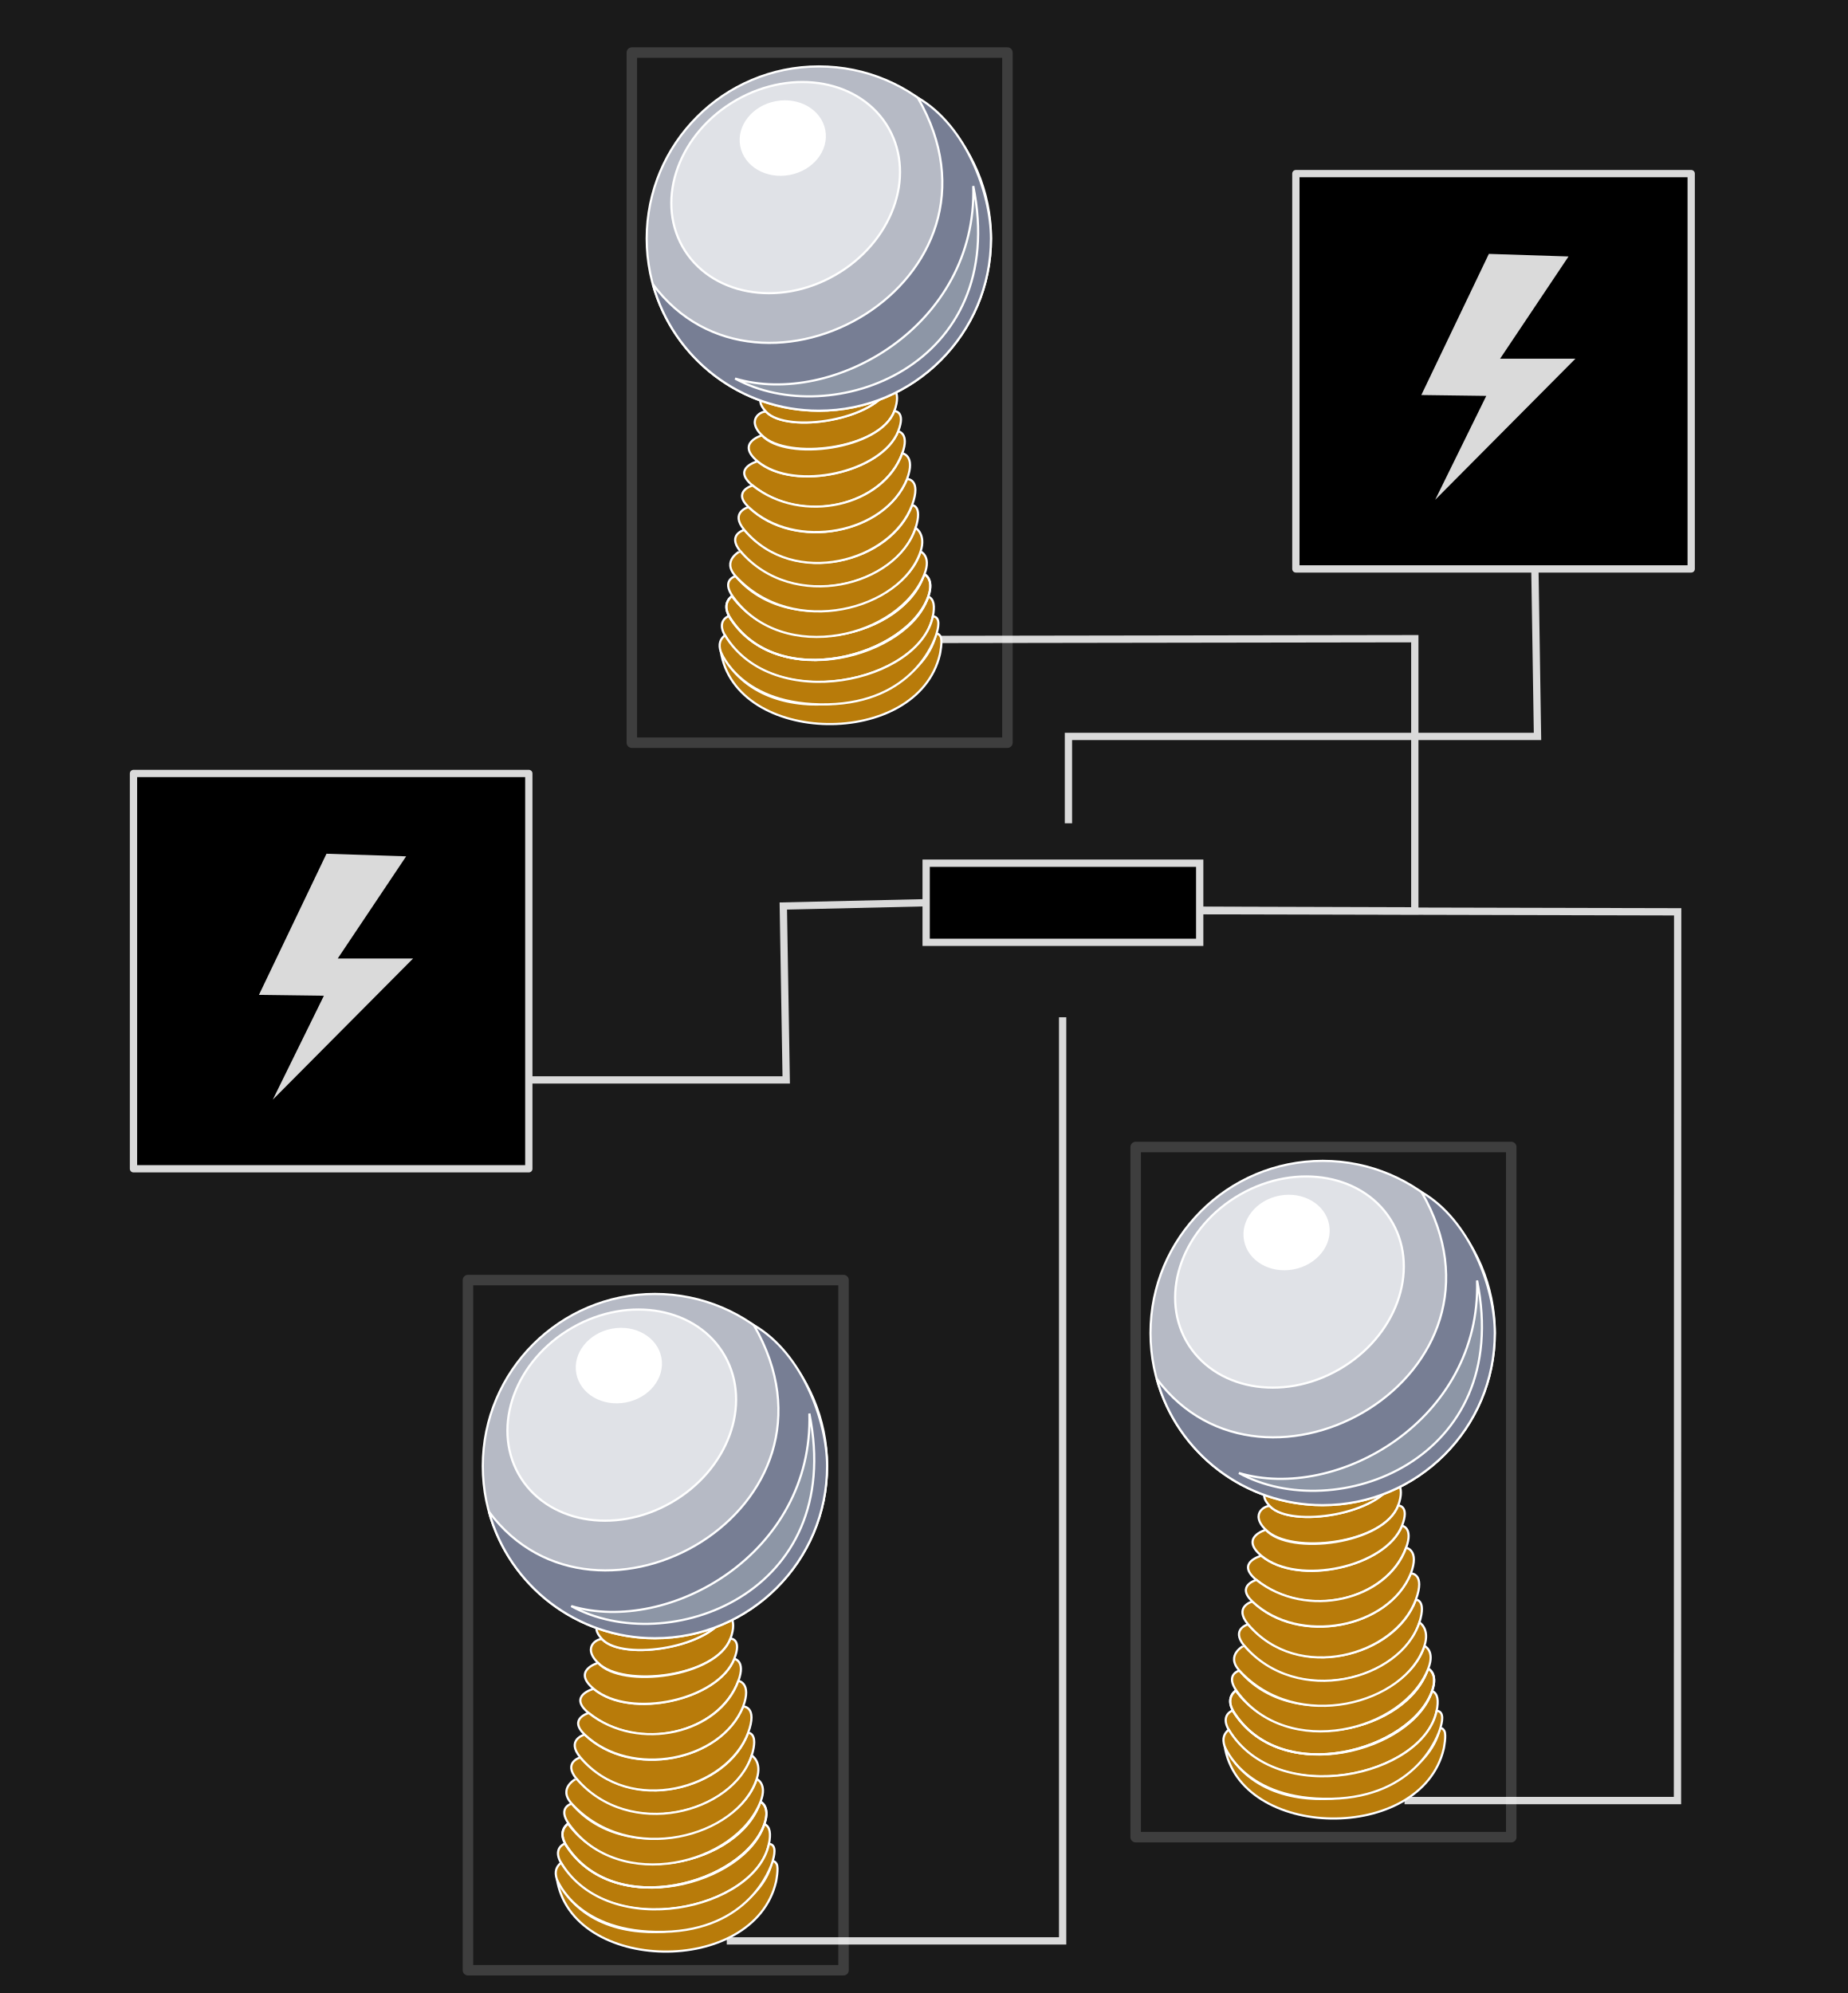
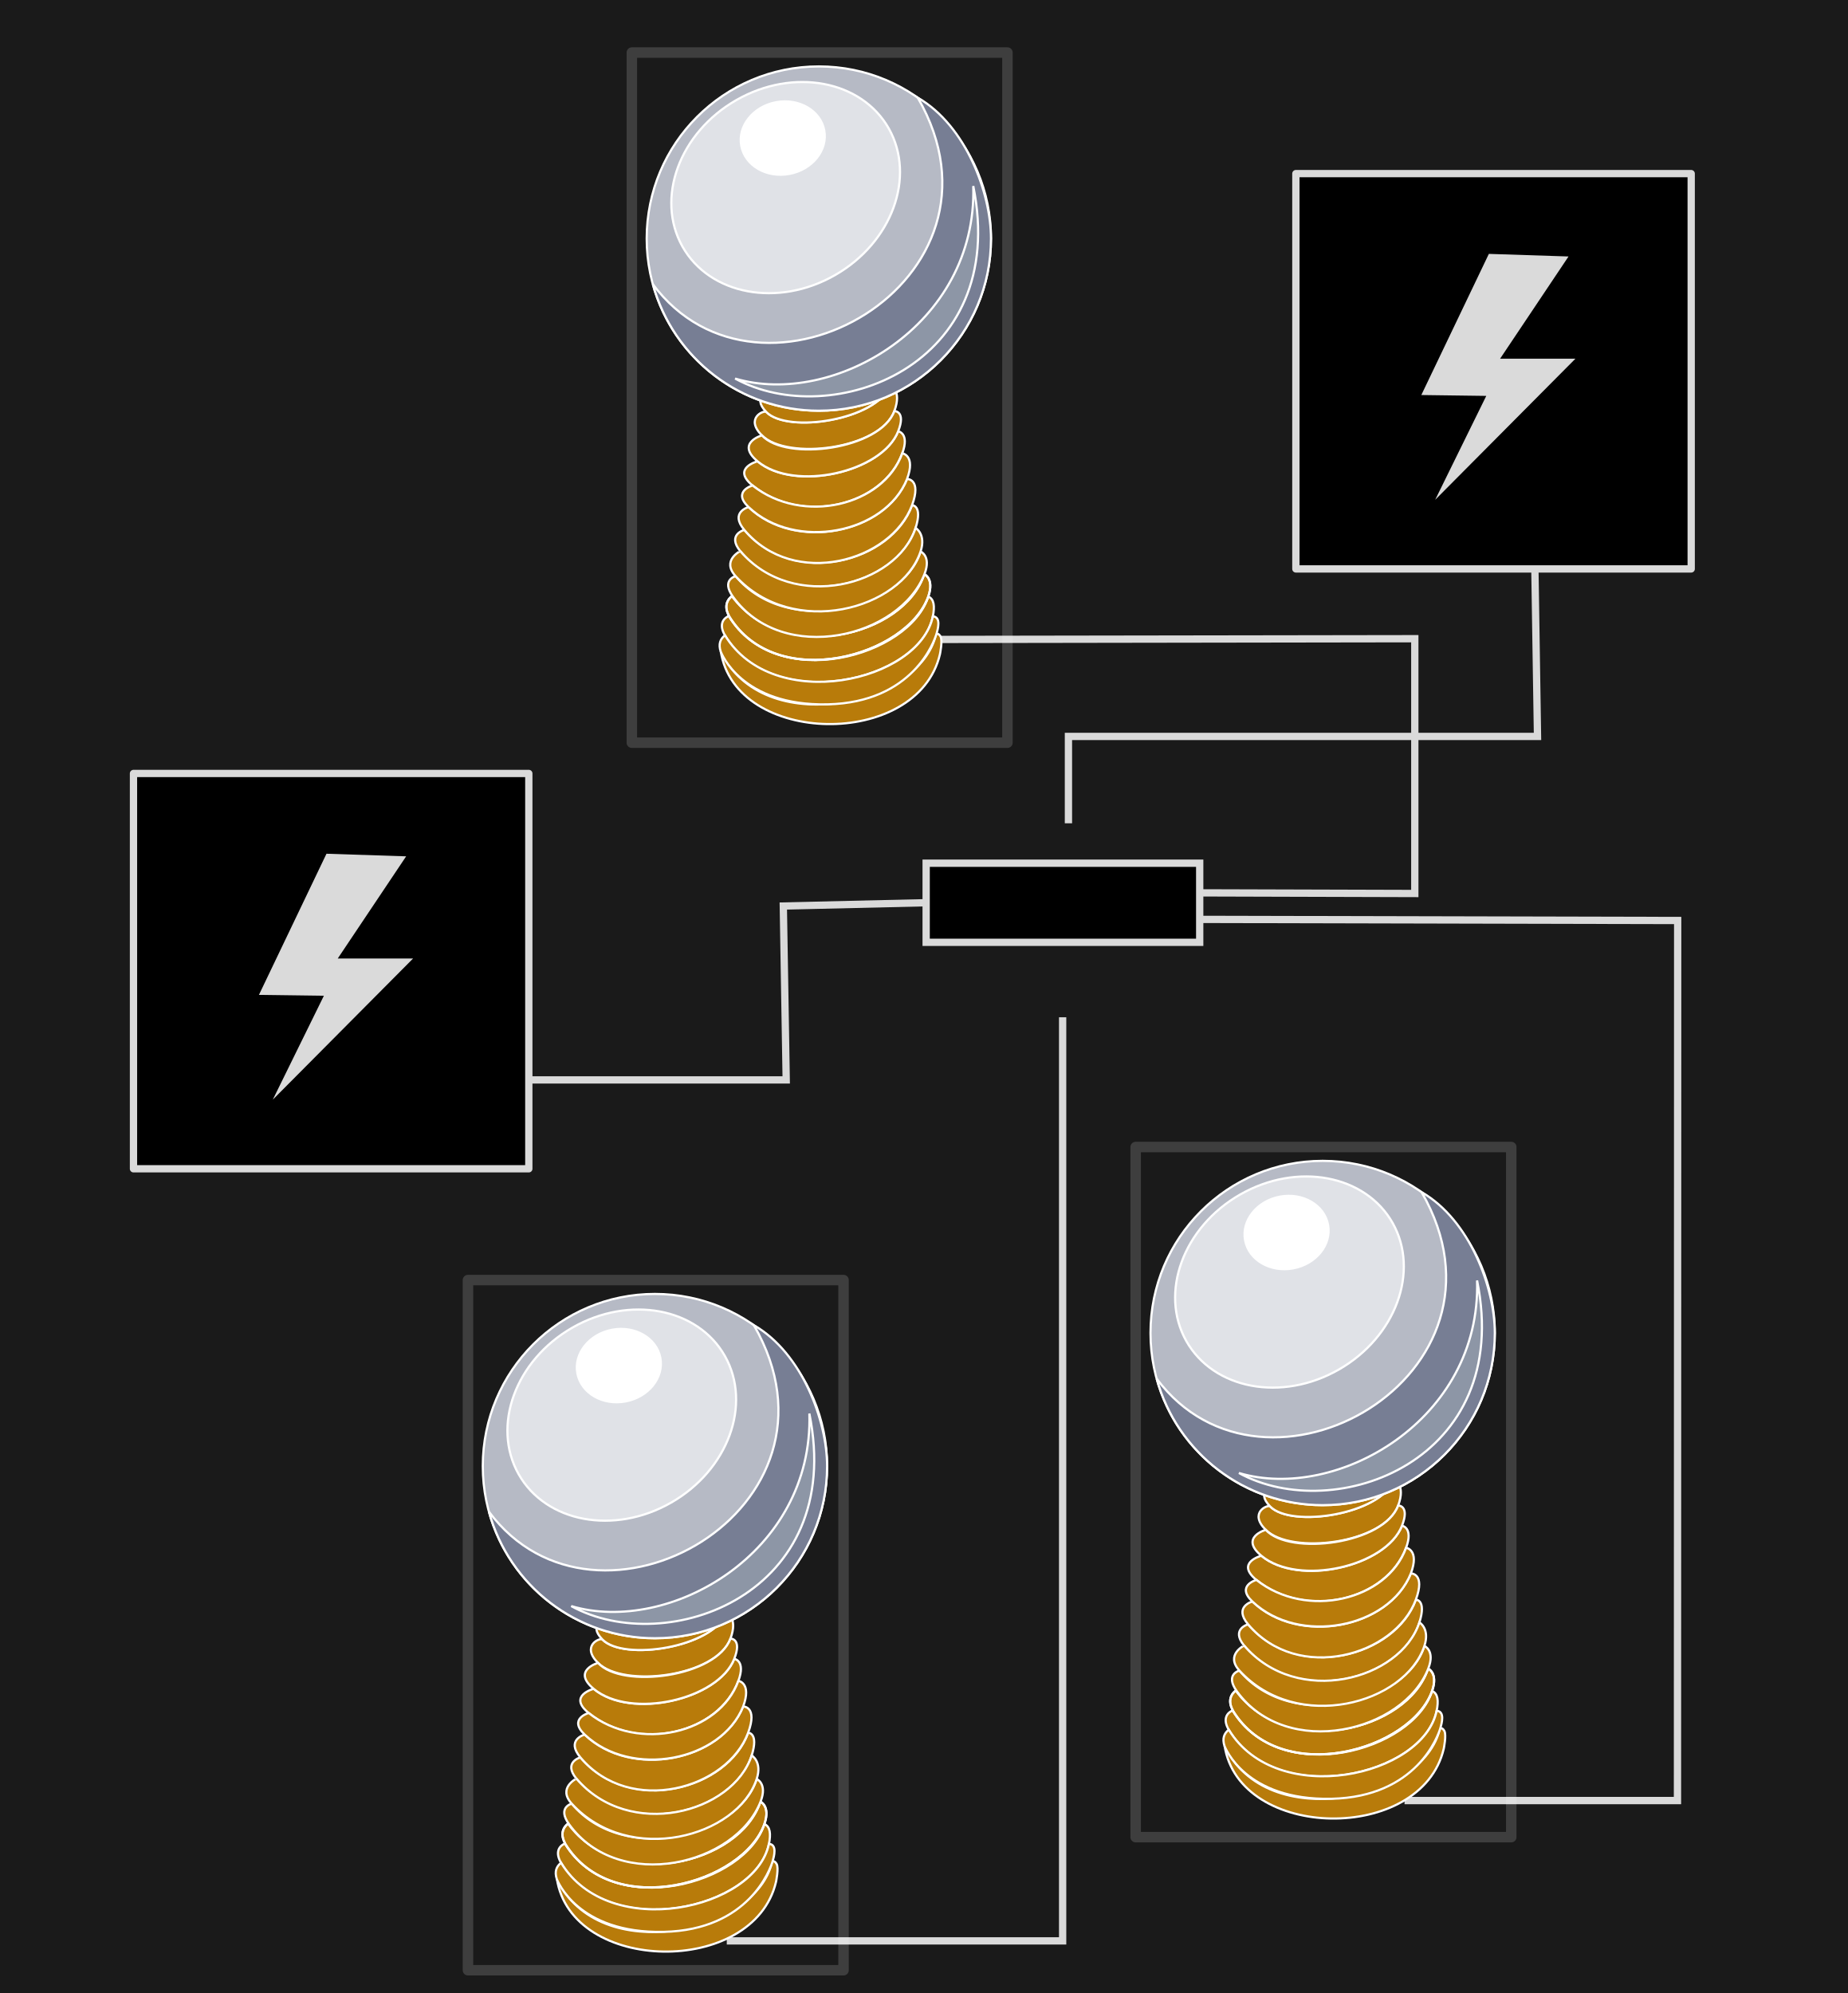
<svg xmlns="http://www.w3.org/2000/svg" width="253.385" height="273.296" viewBox="0 0 253.385 273.296" id="svg2" version="1.1">
  <defs id="defs4">
    <pattern y="0" x="0" height="6" width="6" patternUnits="userSpaceOnUse" id="EMFhbasepattern" />
  </defs>
  <g id="background">
    <rect style="color:#000000;clip-rule:nonzero;display:inline;overflow:visible;visibility:visible;opacity:1;isolation:auto;mix-blend-mode:normal;color-interpolation:sRGB;color-interpolation-filters:linearRGB;solid-color:#000000;solid-opacity:1;fill:#1a1a1a;fill-opacity:1;fill-rule:nonzero;stroke:none;stroke-width:1.459px;stroke-linecap:butt;stroke-linejoin:miter;stroke-miterlimit:4;stroke-dasharray:none;stroke-dashoffset:0;stroke-opacity:1;color-rendering:auto;image-rendering:auto;shape-rendering:auto;text-rendering:auto;enable-background:accumulate" id="rect4145" width="253.764" height="273.719" x="-0.009" y="-0.078" />
  </g>
  <g id="powerlines" powerlines="" transform="translate(0,2)">
    <path transform="translate(-85.73159,22.27616)" style="fill:none;fill-rule:evenodd;stroke:#dadada;stroke-width:1px;stroke-linecap:butt;stroke-linejoin:miter;stroke-opacity:1" d="M 148.057,123.808 L 193.537,123.808 L 193.14,99.965 L 217.369,99.403" id="path4288" />
-     <path transform="translate(-85.73159,22.27616)" style="fill:none;fill-rule:evenodd;stroke:#dadada;stroke-width:1px;stroke-linecap:butt;stroke-linejoin:miter;stroke-opacity:1" d="M 245.483,100.595 L 315.777,100.759 L 315.749,222.63 L 278.322,222.63" id="path4292" />
+     <path transform="translate(-85.73159,22.27616)" style="fill:none;fill-rule:evenodd;stroke:#dadada;stroke-width:1px;stroke-linecap:butt;stroke-linejoin:miter;stroke-opacity:1" d="M 245.483,101.786 L 315.777,101.95 L 315.749,222.63 L 278.322,222.63" id="path4292" />
    <path transform="translate(-85.73159,22.27616)" style="fill:none;fill-rule:evenodd;stroke:#dadada;stroke-width:1px;stroke-linecap:butt;stroke-linejoin:miter;stroke-opacity:1" d="M 296.159,51.298 L 296.556,76.708 L 232.237,76.708 L 232.237,88.619" id="path4298" />
    <path transform="translate(-85.73159,22.27616)" style="fill:none;fill-rule:evenodd;stroke:#dadada;stroke-width:1px;stroke-linecap:butt;stroke-linejoin:miter;stroke-opacity:1" d="M 231.442,115.22 L 231.442,241.874 L 185.387,241.874" id="path4300" />
-     <path style="fill:none;fill-rule:evenodd;stroke:#dadada;stroke-width:1px;stroke-linecap:butt;stroke-linejoin:miter;stroke-opacity:1" d="M 128.638,85.684 L 194,85.584 L 194,122.905 L 160.401,122.806" id="path4307" />
+     <path style="fill:none;fill-rule:evenodd;stroke:#dadada;stroke-width:1px;stroke-linecap:butt;stroke-linejoin:miter;stroke-opacity:1" d="M 128.638,85.684 L 194,85.584 L 194,120.523 L 160.401,120.424" id="path4307" />
  </g>
  <g transform="translate(114.5869,48.403)" id="generators">
    <rect style="opacity:1;fill:#000000;fill-opacity:1;stroke:#dadada;stroke-width:1;stroke-linejoin:round;stroke-miterlimit:4;stroke-dasharray:none;stroke-dashoffset:0;stroke-opacity:1" id="rect4188" width="54.208" height="54.208" x="-96.283" y="57.662" />
    <rect y="-24.595" x="63.104" height="54.208" width="54.208" id="rect4171" style="opacity:1;fill:#000000;fill-opacity:1;stroke:#dadada;stroke-width:1;stroke-linejoin:round;stroke-miterlimit:4;stroke-dasharray:none;stroke-dashoffset:0;stroke-opacity:1" />
  </g>
  <g transform="translate(-85.73159,24.27616)" id="switches">
    <path id="path4148-3" d="M 212.727,104.942 L 212.727,94.094 C 250.236,94.094 212.727,94.094 250.236,94.094 L 250.236,104.942 Z" style="fill:#000000;fill-opacity:1;fill-rule:evenodd;stroke:#dadada;stroke-width:1;stroke-linecap:butt;stroke-linejoin:miter;stroke-miterlimit:4;stroke-dasharray:none;stroke-opacity:1" />
  </g>
  <g id="decorations">
    <g id="g4222" transform="matrix(0.4539065,0,0,0.4539065,58.29735,96.66298)" style="stroke:#ffffff;stroke-width:0.661;stroke-miterlimit:4;stroke-dasharray:none;stroke-opacity:1">
      <path style="fill:#b87b0a;fill-opacity:1;fill-rule:evenodd;stroke:#ffffff;stroke-width:0.661;stroke-linecap:butt;stroke-linejoin:miter;stroke-miterlimit:4;stroke-dasharray:none;stroke-opacity:1" d="M 241.495,314.36 C 254.132,341.538 302.032,330.68 306.498,309.238 C 306.498,309.238 307.175,308.73 307.874,309.936 C 308.593,311.164 307.704,315.355 307.704,315.355 C 300.931,344.078 245.813,343.147 241.495,314.36 Z" id="path4160" />
      <path style="fill:#b87b0a;fill-opacity:1;fill-rule:evenodd;stroke:#ffffff;stroke-width:0.661;stroke-linecap:butt;stroke-linejoin:miter;stroke-miterlimit:4;stroke-dasharray:none;stroke-opacity:1" d="M 305.566,303.904 C 306.18,300.877 305.969,298.634 304.169,297.893 C 298.56,315.948 258.407,327.356 243.929,303.777 C 241.771,304.73 241.114,306.825 242.765,309.619 C 257.116,333.791 301.566,323.546 305.566,303.904 Z" id="path4162" />
      <path style="fill:#b87b0a;fill-opacity:1;fill-rule:evenodd;stroke:#ffffff;stroke-width:0.661;stroke-miterlimit:4;stroke-dasharray:none;stroke-opacity:1" d="M 243.993,303.819 C 258.407,327.356 297.989,315.757 304.212,297.829 C 306.074,292.432 302.963,291.119 302.963,291.119 C 296.846,310 260.355,318.742 244.903,297.766 C 244.903,297.766 241.771,299.734 243.972,303.714 Z" id="path4164" />
      <path style="fill:none;stroke:#ffffff;stroke-width:0.661;stroke-linecap:butt;stroke-linejoin:miter;stroke-miterlimit:4;stroke-dasharray:none;stroke-opacity:1" d="M 243.993,303.819 C 258.407,327.356 297.989,315.757 304.212,297.829 C 306.074,292.432 302.963,291.119 302.963,291.119 C 296.846,310 260.355,318.742 244.903,297.766 C 244.903,297.766 241.771,299.734 243.972,303.714" id="path4166-9" />
      <path style="fill:#b87b0a;fill-opacity:1;fill-rule:evenodd;stroke:#ffffff;stroke-width:0.661;stroke-linecap:butt;stroke-linejoin:miter;stroke-miterlimit:4;stroke-dasharray:none;stroke-opacity:1" d="M 253.92,249.21 C 261.604,256.872 289.691,253.422 293.946,241.865 C 296.338,235.346 292.655,234.16 292.655,234.16 C 288.612,244.532 261.752,248.765 255.254,242.14 C 254.534,241.505 248.713,244.003 253.92,249.21 Z" id="path4168" />
      <path style="fill:#b87b0a;fill-opacity:1;fill-rule:evenodd;stroke:#ffffff;stroke-width:0.661;stroke-linecap:butt;stroke-linejoin:miter;stroke-miterlimit:4;stroke-dasharray:none;stroke-opacity:1" d="M 245.983,291.733 C 261.709,310.529 296.401,301.745 301.862,284.283 C 301.862,284.283 305.143,285.658 303.069,291.035 C 295.66,310.211 260.376,318.911 245.199,297.977 C 241.495,292.855 245.983,291.733 245.983,291.733 Z" id="path4170" />
      <path style="fill:#b87b0a;fill-opacity:1;fill-rule:evenodd;stroke:#ffffff;stroke-width:0.661;stroke-linecap:butt;stroke-linejoin:miter;stroke-miterlimit:4;stroke-dasharray:none;stroke-opacity:1" d="M 247.358,284.134 C 262.831,303.1 294.877,294.697 300.359,277.171 C 302.54,270.249 299.28,270.313 299.28,270.313 C 293.142,287.331 263.911,295.48 248.607,277.763 C 248.607,277.763 243.337,279.181 247.358,284.134 Z" id="path4172" />
      <path style="fill:#b87b0a;fill-opacity:1;fill-rule:evenodd;stroke:#ffffff;stroke-width:0.661;stroke-linecap:butt;stroke-linejoin:miter;stroke-miterlimit:4;stroke-dasharray:none;stroke-opacity:1" d="M 251.105,264.344 C 266.091,276.514 290.475,270.482 296.338,254.628 C 298.603,248.469 295.089,247.982 295.089,247.982 C 290.242,260.301 263.784,266.461 252.608,257.041 C 252.608,257.041 244.67,259.116 251.105,264.344 Z" id="path4174" />
      <path style="fill:#b87b0a;fill-opacity:1;fill-rule:evenodd;stroke:#ffffff;stroke-width:0.661;stroke-linecap:butt;stroke-linejoin:miter;stroke-miterlimit:4;stroke-dasharray:none;stroke-opacity:1" d="M 292.655,234.16 C 288.612,244.532 261.731,248.786 255.254,242.14 C 250.597,237.378 256.418,235.832 256.418,235.832 C 263.149,245.146 287.321,240.849 292.655,234.16 Z" id="path4176" />
      <path style="fill:#b87b0a;fill-opacity:1;fill-rule:evenodd;stroke:#ffffff;stroke-width:0.661;stroke-linecap:butt;stroke-linejoin:miter;stroke-miterlimit:4;stroke-dasharray:none;stroke-opacity:1" d="M 242.765,309.598 C 257.413,333.622 301.524,323.631 305.566,303.883 C 308.149,304.052 307.069,307.756 306.709,309.048 C 306.032,311.418 299.555,329.896 273.774,330.468 C 247.676,331.039 241.644,314.847 241.495,314.572 C 240.712,312.243 241.368,310.698 242.765,309.598 Z" id="path4178" />
      <path style="fill:#b87b0a;fill-opacity:1;fill-rule:evenodd;stroke:#ffffff;stroke-width:0.661;stroke-linecap:butt;stroke-linejoin:miter;stroke-miterlimit:4;stroke-dasharray:none;stroke-opacity:1" d="M 301.862,284.283 C 303.598,279.054 300.359,277.171 300.359,277.171 C 294.623,294.612 263.445,302.909 247.38,284.156 C 247.401,284.198 241.644,286.992 245.983,291.733 C 263.403,310.804 296.084,301.766 301.862,284.283 Z" id="path4180" />
      <path style="fill:#b87b0a;fill-opacity:1;fill-rule:evenodd;stroke:#ffffff;stroke-width:0.661;stroke-linecap:butt;stroke-linejoin:miter;stroke-miterlimit:4;stroke-dasharray:none;stroke-opacity:1" d="M 248.607,277.763 C 263.699,295.67 292.972,287.267 299.28,270.313 C 302.243,262.312 297.777,262.375 297.777,262.375 C 291.088,278.927 263.911,284.346 249.898,270.863 C 249.898,270.863 244.099,272.429 248.607,277.763 Z" id="path4182" />
      <path style="fill:#b87b0a;fill-opacity:1;fill-rule:evenodd;stroke:#ffffff;stroke-width:0.661;stroke-linecap:butt;stroke-linejoin:miter;stroke-miterlimit:4;stroke-dasharray:none;stroke-opacity:1" d="M 251.105,264.344 C 266.218,276.345 290.58,270.525 296.338,254.628 C 296.338,254.628 300.444,255.221 297.777,262.375 C 291.088,278.927 264.017,284.24 249.898,270.863 C 244.861,266.101 251.105,264.344 251.105,264.344 Z" id="path4184" />
      <path style="fill:#b87b0a;fill-opacity:1;fill-rule:evenodd;stroke:#ffffff;stroke-width:0.661;stroke-linecap:butt;stroke-linejoin:miter;stroke-miterlimit:4;stroke-dasharray:none;stroke-opacity:1" d="M 252.608,257.041 C 263.868,266.376 290.221,260.301 295.089,247.982 C 297.523,241.823 293.946,241.865 293.946,241.865 C 289.713,253.422 261.265,257.211 253.92,249.21 C 253.92,249.21 245.94,251.496 252.608,257.041 Z" id="path4186" />
      <path style="fill:#b6bac5;fill-opacity:1;fill-rule:nonzero;stroke:#ffffff;stroke-width:0.661;stroke-linecap:butt;stroke-linejoin:miter;stroke-miterlimit:4;stroke-dasharray:none;stroke-opacity:1" d="M 323.134,189.753 C 323.134,218.476 299.851,241.759 271.129,241.759 C 242.406,241.759 219.122,218.476 219.122,189.753 C 219.122,161.03 242.406,137.747 271.129,137.747 C 299.851,137.747 323.134,161.03 323.134,189.753 Z" id="path4188" />
      <path style="fill:#e0e2e7;fill-opacity:1;fill-rule:nonzero;stroke:#ffffff;stroke-width:0.661;stroke-linecap:butt;stroke-linejoin:miter;stroke-miterlimit:4;stroke-dasharray:none;stroke-opacity:1" d="M 275.997,200.802 C 258.788,210.644 238.172,206.792 229.938,192.187 C 221.726,177.582 229.007,157.749 246.215,147.907 C 263.424,138.064 284.04,141.917 292.274,156.522 C 300.486,171.126 293.205,190.96 275.997,200.802 Z" id="path4190" />
      <path style="fill:#ffffff;fill-opacity:1;fill-rule:nonzero;stroke:#ffffff;stroke-width:0.661;stroke-linecap:butt;stroke-linejoin:miter;stroke-miterlimit:4;stroke-dasharray:none;stroke-opacity:1" d="M 262.239,170.216 C 255.338,171.507 248.819,167.719 247.697,161.729 C 246.575,155.76 251.295,149.854 258.217,148.563 C 265.117,147.272 271.637,151.082 272.758,157.051 C 273.88,163.041 269.16,168.925 262.239,170.216 Z" id="path4192" />
      <path style="fill:#777e94;fill-opacity:1;fill-rule:evenodd;stroke:#ffffff;stroke-width:0.661;stroke-linecap:butt;stroke-linejoin:miter;stroke-miterlimit:4;stroke-dasharray:none;stroke-opacity:1" d="M 301.037,147.208 C 332.871,202.58 253.603,247.453 220.985,203.553 C 227.187,226.117 247.718,241.759 271.129,241.759 C 299.851,241.759 323.134,218.476 323.134,189.753 C 323.134,176.249 315.663,155.654 301.037,147.208 Z" id="path4194" />
      <path style="fill:#8d96a6;fill-opacity:1;fill-rule:evenodd;stroke:#ffffff;stroke-width:0.661;stroke-linecap:butt;stroke-linejoin:miter;stroke-miterlimit:4;stroke-dasharray:none;stroke-opacity:1" d="M 317.779,173.878 C 319.049,216.084 275.341,240.849 245.834,232.044 C 274.769,247.982 328.849,228.488 317.779,173.878 Z" id="path4196" />
    </g>
    <path id="path4191" d="M 44.767,117.071 L 55.692,117.427 L 46.311,131.439 L 56.642,131.439 L 37.405,150.795 L 44.411,136.546 L 35.505,136.427 Z" style="fill:#dadada;fill-opacity:1;fill-rule:evenodd;stroke:none;stroke-width:1;stroke-linecap:butt;stroke-linejoin:miter;stroke-miterlimit:4;stroke-dasharray:none;stroke-opacity:1" />
    <path style="fill:#dadada;fill-opacity:1;fill-rule:evenodd;stroke:none;stroke-width:1;stroke-linecap:butt;stroke-linejoin:miter;stroke-miterlimit:4;stroke-dasharray:none;stroke-opacity:1" d="M 204.154,34.814 L 215.079,35.17 L 205.698,49.183 L 216.029,49.183 L 196.792,68.539 L 203.798,54.289 L 194.892,54.17 Z" id="path4173" />
    <g style="stroke:#ffffff;stroke-width:0.661;stroke-miterlimit:4;stroke-dasharray:none;stroke-opacity:1" transform="matrix(0.4539065,0,0,0.4539065,-33.26008,114.9113)" id="g4181">
      <path id="path4183" d="M 241.495,314.36 C 254.132,341.538 302.032,330.68 306.498,309.238 C 306.498,309.238 307.175,308.73 307.874,309.936 C 308.593,311.164 307.704,315.355 307.704,315.355 C 300.931,344.078 245.813,343.147 241.495,314.36 Z" style="fill:#b87b0a;fill-opacity:1;fill-rule:evenodd;stroke:#ffffff;stroke-width:0.661;stroke-linecap:butt;stroke-linejoin:miter;stroke-miterlimit:4;stroke-dasharray:none;stroke-opacity:1" />
      <path id="path4185" d="M 305.566,303.904 C 306.18,300.877 305.969,298.634 304.169,297.893 C 298.56,315.948 258.407,327.356 243.929,303.777 C 241.771,304.73 241.114,306.825 242.765,309.619 C 257.116,333.791 301.566,323.546 305.566,303.904 Z" style="fill:#b87b0a;fill-opacity:1;fill-rule:evenodd;stroke:#ffffff;stroke-width:0.661;stroke-linecap:butt;stroke-linejoin:miter;stroke-miterlimit:4;stroke-dasharray:none;stroke-opacity:1" />
      <path id="path4187" d="M 243.993,303.819 C 258.407,327.356 297.989,315.757 304.212,297.829 C 306.074,292.432 302.963,291.119 302.963,291.119 C 296.846,310 260.355,318.742 244.903,297.766 C 244.903,297.766 241.771,299.734 243.972,303.714 Z" style="fill:#b87b0a;fill-opacity:1;fill-rule:evenodd;stroke:#ffffff;stroke-width:0.661;stroke-miterlimit:4;stroke-dasharray:none;stroke-opacity:1" />
      <path id="path4189" d="M 243.993,303.819 C 258.407,327.356 297.989,315.757 304.212,297.829 C 306.074,292.432 302.963,291.119 302.963,291.119 C 296.846,310 260.355,318.742 244.903,297.766 C 244.903,297.766 241.771,299.734 243.972,303.714" style="fill:none;stroke:#ffffff;stroke-width:0.661;stroke-linecap:butt;stroke-linejoin:miter;stroke-miterlimit:4;stroke-dasharray:none;stroke-opacity:1" />
      <path id="path4195" d="M 253.92,249.21 C 261.604,256.872 289.691,253.422 293.946,241.865 C 296.338,235.346 292.655,234.16 292.655,234.16 C 288.612,244.532 261.752,248.765 255.254,242.14 C 254.534,241.505 248.713,244.003 253.92,249.21 Z" style="fill:#b87b0a;fill-opacity:1;fill-rule:evenodd;stroke:#ffffff;stroke-width:0.661;stroke-linecap:butt;stroke-linejoin:miter;stroke-miterlimit:4;stroke-dasharray:none;stroke-opacity:1" />
      <path id="path4197" d="M 245.983,291.733 C 261.709,310.529 296.401,301.745 301.862,284.283 C 301.862,284.283 305.143,285.658 303.069,291.035 C 295.66,310.211 260.376,318.911 245.199,297.977 C 241.495,292.855 245.983,291.733 245.983,291.733 Z" style="fill:#b87b0a;fill-opacity:1;fill-rule:evenodd;stroke:#ffffff;stroke-width:0.661;stroke-linecap:butt;stroke-linejoin:miter;stroke-miterlimit:4;stroke-dasharray:none;stroke-opacity:1" />
      <path id="path4199" d="M 247.358,284.134 C 262.831,303.1 294.877,294.697 300.359,277.171 C 302.54,270.249 299.28,270.313 299.28,270.313 C 293.142,287.331 263.911,295.48 248.607,277.763 C 248.607,277.763 243.337,279.181 247.358,284.134 Z" style="fill:#b87b0a;fill-opacity:1;fill-rule:evenodd;stroke:#ffffff;stroke-width:0.661;stroke-linecap:butt;stroke-linejoin:miter;stroke-miterlimit:4;stroke-dasharray:none;stroke-opacity:1" />
      <path id="path4201" d="M 251.105,264.344 C 266.091,276.514 290.475,270.482 296.338,254.628 C 298.603,248.469 295.089,247.982 295.089,247.982 C 290.242,260.301 263.784,266.461 252.608,257.041 C 252.608,257.041 244.67,259.116 251.105,264.344 Z" style="fill:#b87b0a;fill-opacity:1;fill-rule:evenodd;stroke:#ffffff;stroke-width:0.661;stroke-linecap:butt;stroke-linejoin:miter;stroke-miterlimit:4;stroke-dasharray:none;stroke-opacity:1" />
      <path id="path4203" d="M 292.655,234.16 C 288.612,244.532 261.731,248.786 255.254,242.14 C 250.597,237.378 256.418,235.832 256.418,235.832 C 263.149,245.146 287.321,240.849 292.655,234.16 Z" style="fill:#b87b0a;fill-opacity:1;fill-rule:evenodd;stroke:#ffffff;stroke-width:0.661;stroke-linecap:butt;stroke-linejoin:miter;stroke-miterlimit:4;stroke-dasharray:none;stroke-opacity:1" />
      <path id="path4205" d="M 242.765,309.598 C 257.413,333.622 301.524,323.631 305.566,303.883 C 308.149,304.052 307.069,307.756 306.709,309.048 C 306.032,311.418 299.555,329.896 273.774,330.468 C 247.676,331.039 241.644,314.847 241.495,314.572 C 240.712,312.243 241.368,310.698 242.765,309.598 Z" style="fill:#b87b0a;fill-opacity:1;fill-rule:evenodd;stroke:#ffffff;stroke-width:0.661;stroke-linecap:butt;stroke-linejoin:miter;stroke-miterlimit:4;stroke-dasharray:none;stroke-opacity:1" />
      <path id="path4207" d="M 301.862,284.283 C 303.598,279.054 300.359,277.171 300.359,277.171 C 294.623,294.612 263.445,302.909 247.38,284.156 C 247.401,284.198 241.644,286.992 245.983,291.733 C 263.403,310.804 296.084,301.766 301.862,284.283 Z" style="fill:#b87b0a;fill-opacity:1;fill-rule:evenodd;stroke:#ffffff;stroke-width:0.661;stroke-linecap:butt;stroke-linejoin:miter;stroke-miterlimit:4;stroke-dasharray:none;stroke-opacity:1" />
      <path id="path4209" d="M 248.607,277.763 C 263.699,295.67 292.972,287.267 299.28,270.313 C 302.243,262.312 297.777,262.375 297.777,262.375 C 291.088,278.927 263.911,284.346 249.898,270.863 C 249.898,270.863 244.099,272.429 248.607,277.763 Z" style="fill:#b87b0a;fill-opacity:1;fill-rule:evenodd;stroke:#ffffff;stroke-width:0.661;stroke-linecap:butt;stroke-linejoin:miter;stroke-miterlimit:4;stroke-dasharray:none;stroke-opacity:1" />
      <path id="path4211" d="M 251.105,264.344 C 266.218,276.345 290.58,270.525 296.338,254.628 C 296.338,254.628 300.444,255.221 297.777,262.375 C 291.088,278.927 264.017,284.24 249.898,270.863 C 244.861,266.101 251.105,264.344 251.105,264.344 Z" style="fill:#b87b0a;fill-opacity:1;fill-rule:evenodd;stroke:#ffffff;stroke-width:0.661;stroke-linecap:butt;stroke-linejoin:miter;stroke-miterlimit:4;stroke-dasharray:none;stroke-opacity:1" />
      <path id="path4213" d="M 252.608,257.041 C 263.868,266.376 290.221,260.301 295.089,247.982 C 297.523,241.823 293.946,241.865 293.946,241.865 C 289.713,253.422 261.265,257.211 253.92,249.21 C 253.92,249.21 245.94,251.496 252.608,257.041 Z" style="fill:#b87b0a;fill-opacity:1;fill-rule:evenodd;stroke:#ffffff;stroke-width:0.661;stroke-linecap:butt;stroke-linejoin:miter;stroke-miterlimit:4;stroke-dasharray:none;stroke-opacity:1" />
      <path id="path4215" d="M 323.134,189.753 C 323.134,218.476 299.851,241.759 271.129,241.759 C 242.406,241.759 219.122,218.476 219.122,189.753 C 219.122,161.03 242.406,137.747 271.129,137.747 C 299.851,137.747 323.134,161.03 323.134,189.753 Z" style="fill:#b6bac5;fill-opacity:1;fill-rule:nonzero;stroke:#ffffff;stroke-width:0.661;stroke-linecap:butt;stroke-linejoin:miter;stroke-miterlimit:4;stroke-dasharray:none;stroke-opacity:1" />
      <path id="path4217" d="M 275.997,200.802 C 258.788,210.644 238.172,206.792 229.938,192.187 C 221.726,177.582 229.007,157.749 246.215,147.907 C 263.424,138.064 284.04,141.917 292.274,156.522 C 300.486,171.126 293.205,190.96 275.997,200.802 Z" style="fill:#e0e2e7;fill-opacity:1;fill-rule:nonzero;stroke:#ffffff;stroke-width:0.661;stroke-linecap:butt;stroke-linejoin:miter;stroke-miterlimit:4;stroke-dasharray:none;stroke-opacity:1" />
      <path id="path4219" d="M 262.239,170.216 C 255.338,171.507 248.819,167.719 247.697,161.729 C 246.575,155.76 251.295,149.854 258.217,148.563 C 265.117,147.272 271.637,151.082 272.758,157.051 C 273.88,163.041 269.16,168.925 262.239,170.216 Z" style="fill:#ffffff;fill-opacity:1;fill-rule:nonzero;stroke:#ffffff;stroke-width:0.661;stroke-linecap:butt;stroke-linejoin:miter;stroke-miterlimit:4;stroke-dasharray:none;stroke-opacity:1" />
      <path id="path4221" d="M 301.037,147.208 C 332.871,202.58 253.603,247.453 220.985,203.553 C 227.187,226.117 247.718,241.759 271.129,241.759 C 299.851,241.759 323.134,218.476 323.134,189.753 C 323.134,176.249 315.663,155.654 301.037,147.208 Z" style="fill:#777e94;fill-opacity:1;fill-rule:evenodd;stroke:#ffffff;stroke-width:0.661;stroke-linecap:butt;stroke-linejoin:miter;stroke-miterlimit:4;stroke-dasharray:none;stroke-opacity:1" />
      <path id="path4223" d="M 317.779,173.878 C 319.049,216.084 275.341,240.849 245.834,232.044 C 274.769,247.982 328.849,228.488 317.779,173.878 Z" style="fill:#8d96a6;fill-opacity:1;fill-rule:evenodd;stroke:#ffffff;stroke-width:0.661;stroke-linecap:butt;stroke-linejoin:miter;stroke-miterlimit:4;stroke-dasharray:none;stroke-opacity:1" />
    </g>
    <g style="stroke:#ffffff;stroke-width:0.661;stroke-miterlimit:4;stroke-dasharray:none;stroke-opacity:1" transform="matrix(0.4539065,0,0,0.4539065,-10.78629,-53.41527)" id="g4246">
      <path id="path4248" d="M 241.495,314.36 C 254.132,341.538 302.032,330.68 306.498,309.238 C 306.498,309.238 307.175,308.73 307.874,309.936 C 308.593,311.164 307.704,315.355 307.704,315.355 C 300.931,344.078 245.813,343.147 241.495,314.36 Z" style="fill:#b87b0a;fill-opacity:1;fill-rule:evenodd;stroke:#ffffff;stroke-width:0.661;stroke-linecap:butt;stroke-linejoin:miter;stroke-miterlimit:4;stroke-dasharray:none;stroke-opacity:1" />
      <path id="path4250" d="M 305.566,303.904 C 306.18,300.877 305.969,298.634 304.169,297.893 C 298.56,315.948 258.407,327.356 243.929,303.777 C 241.771,304.73 241.114,306.825 242.765,309.619 C 257.116,333.791 301.566,323.546 305.566,303.904 Z" style="fill:#b87b0a;fill-opacity:1;fill-rule:evenodd;stroke:#ffffff;stroke-width:0.661;stroke-linecap:butt;stroke-linejoin:miter;stroke-miterlimit:4;stroke-dasharray:none;stroke-opacity:1" />
      <path id="path4252" d="M 243.993,303.819 C 258.407,327.356 297.989,315.757 304.212,297.829 C 306.074,292.432 302.963,291.119 302.963,291.119 C 296.846,310 260.355,318.742 244.903,297.766 C 244.903,297.766 241.771,299.734 243.972,303.714 Z" style="fill:#b87b0a;fill-opacity:1;fill-rule:evenodd;stroke:#ffffff;stroke-width:0.661;stroke-miterlimit:4;stroke-dasharray:none;stroke-opacity:1" />
      <path id="path4254" d="M 243.993,303.819 C 258.407,327.356 297.989,315.757 304.212,297.829 C 306.074,292.432 302.963,291.119 302.963,291.119 C 296.846,310 260.355,318.742 244.903,297.766 C 244.903,297.766 241.771,299.734 243.972,303.714" style="fill:none;stroke:#ffffff;stroke-width:0.661;stroke-linecap:butt;stroke-linejoin:miter;stroke-miterlimit:4;stroke-dasharray:none;stroke-opacity:1" />
      <path id="path4256" d="M 253.92,249.21 C 261.604,256.872 289.691,253.422 293.946,241.865 C 296.338,235.346 292.655,234.16 292.655,234.16 C 288.612,244.532 261.752,248.765 255.254,242.14 C 254.534,241.505 248.713,244.003 253.92,249.21 Z" style="fill:#b87b0a;fill-opacity:1;fill-rule:evenodd;stroke:#ffffff;stroke-width:0.661;stroke-linecap:butt;stroke-linejoin:miter;stroke-miterlimit:4;stroke-dasharray:none;stroke-opacity:1" />
      <path id="path4258" d="M 245.983,291.733 C 261.709,310.529 296.401,301.745 301.862,284.283 C 301.862,284.283 305.143,285.658 303.069,291.035 C 295.66,310.211 260.376,318.911 245.199,297.977 C 241.495,292.855 245.983,291.733 245.983,291.733 Z" style="fill:#b87b0a;fill-opacity:1;fill-rule:evenodd;stroke:#ffffff;stroke-width:0.661;stroke-linecap:butt;stroke-linejoin:miter;stroke-miterlimit:4;stroke-dasharray:none;stroke-opacity:1" />
      <path id="path4260" d="M 247.358,284.134 C 262.831,303.1 294.877,294.697 300.359,277.171 C 302.54,270.249 299.28,270.313 299.28,270.313 C 293.142,287.331 263.911,295.48 248.607,277.763 C 248.607,277.763 243.337,279.181 247.358,284.134 Z" style="fill:#b87b0a;fill-opacity:1;fill-rule:evenodd;stroke:#ffffff;stroke-width:0.661;stroke-linecap:butt;stroke-linejoin:miter;stroke-miterlimit:4;stroke-dasharray:none;stroke-opacity:1" />
      <path id="path4262" d="M 251.105,264.344 C 266.091,276.514 290.475,270.482 296.338,254.628 C 298.603,248.469 295.089,247.982 295.089,247.982 C 290.242,260.301 263.784,266.461 252.608,257.041 C 252.608,257.041 244.67,259.116 251.105,264.344 Z" style="fill:#b87b0a;fill-opacity:1;fill-rule:evenodd;stroke:#ffffff;stroke-width:0.661;stroke-linecap:butt;stroke-linejoin:miter;stroke-miterlimit:4;stroke-dasharray:none;stroke-opacity:1" />
      <path id="path4264" d="M 292.655,234.16 C 288.612,244.532 261.731,248.786 255.254,242.14 C 250.597,237.378 256.418,235.832 256.418,235.832 C 263.149,245.146 287.321,240.849 292.655,234.16 Z" style="fill:#b87b0a;fill-opacity:1;fill-rule:evenodd;stroke:#ffffff;stroke-width:0.661;stroke-linecap:butt;stroke-linejoin:miter;stroke-miterlimit:4;stroke-dasharray:none;stroke-opacity:1" />
      <path id="path4266" d="M 242.765,309.598 C 257.413,333.622 301.524,323.631 305.566,303.883 C 308.149,304.052 307.069,307.756 306.709,309.048 C 306.032,311.418 299.555,329.896 273.774,330.468 C 247.676,331.039 241.644,314.847 241.495,314.572 C 240.712,312.243 241.368,310.698 242.765,309.598 Z" style="fill:#b87b0a;fill-opacity:1;fill-rule:evenodd;stroke:#ffffff;stroke-width:0.661;stroke-linecap:butt;stroke-linejoin:miter;stroke-miterlimit:4;stroke-dasharray:none;stroke-opacity:1" />
      <path id="path4268" d="M 301.862,284.283 C 303.598,279.054 300.359,277.171 300.359,277.171 C 294.623,294.612 263.445,302.909 247.38,284.156 C 247.401,284.198 241.644,286.992 245.983,291.733 C 263.403,310.804 296.084,301.766 301.862,284.283 Z" style="fill:#b87b0a;fill-opacity:1;fill-rule:evenodd;stroke:#ffffff;stroke-width:0.661;stroke-linecap:butt;stroke-linejoin:miter;stroke-miterlimit:4;stroke-dasharray:none;stroke-opacity:1" />
      <path id="path4270" d="M 248.607,277.763 C 263.699,295.67 292.972,287.267 299.28,270.313 C 302.243,262.312 297.777,262.375 297.777,262.375 C 291.088,278.927 263.911,284.346 249.898,270.863 C 249.898,270.863 244.099,272.429 248.607,277.763 Z" style="fill:#b87b0a;fill-opacity:1;fill-rule:evenodd;stroke:#ffffff;stroke-width:0.661;stroke-linecap:butt;stroke-linejoin:miter;stroke-miterlimit:4;stroke-dasharray:none;stroke-opacity:1" />
      <path id="path4272" d="M 251.105,264.344 C 266.218,276.345 290.58,270.525 296.338,254.628 C 296.338,254.628 300.444,255.221 297.777,262.375 C 291.088,278.927 264.017,284.24 249.898,270.863 C 244.861,266.101 251.105,264.344 251.105,264.344 Z" style="fill:#b87b0a;fill-opacity:1;fill-rule:evenodd;stroke:#ffffff;stroke-width:0.661;stroke-linecap:butt;stroke-linejoin:miter;stroke-miterlimit:4;stroke-dasharray:none;stroke-opacity:1" />
      <path id="path4274" d="M 252.608,257.041 C 263.868,266.376 290.221,260.301 295.089,247.982 C 297.523,241.823 293.946,241.865 293.946,241.865 C 289.713,253.422 261.265,257.211 253.92,249.21 C 253.92,249.21 245.94,251.496 252.608,257.041 Z" style="fill:#b87b0a;fill-opacity:1;fill-rule:evenodd;stroke:#ffffff;stroke-width:0.661;stroke-linecap:butt;stroke-linejoin:miter;stroke-miterlimit:4;stroke-dasharray:none;stroke-opacity:1" />
      <path id="path4276" d="M 323.134,189.753 C 323.134,218.476 299.851,241.759 271.129,241.759 C 242.406,241.759 219.122,218.476 219.122,189.753 C 219.122,161.03 242.406,137.747 271.129,137.747 C 299.851,137.747 323.134,161.03 323.134,189.753 Z" style="fill:#b6bac5;fill-opacity:1;fill-rule:nonzero;stroke:#ffffff;stroke-width:0.661;stroke-linecap:butt;stroke-linejoin:miter;stroke-miterlimit:4;stroke-dasharray:none;stroke-opacity:1" />
      <path id="path4278" d="M 275.997,200.802 C 258.788,210.644 238.172,206.792 229.938,192.187 C 221.726,177.582 229.007,157.749 246.215,147.907 C 263.424,138.064 284.04,141.917 292.274,156.522 C 300.486,171.126 293.205,190.96 275.997,200.802 Z" style="fill:#e0e2e7;fill-opacity:1;fill-rule:nonzero;stroke:#ffffff;stroke-width:0.661;stroke-linecap:butt;stroke-linejoin:miter;stroke-miterlimit:4;stroke-dasharray:none;stroke-opacity:1" />
      <path id="path4280" d="M 262.239,170.216 C 255.338,171.507 248.819,167.719 247.697,161.729 C 246.575,155.76 251.295,149.854 258.217,148.563 C 265.117,147.272 271.637,151.082 272.758,157.051 C 273.88,163.041 269.16,168.925 262.239,170.216 Z" style="fill:#ffffff;fill-opacity:1;fill-rule:nonzero;stroke:#ffffff;stroke-width:0.661;stroke-linecap:butt;stroke-linejoin:miter;stroke-miterlimit:4;stroke-dasharray:none;stroke-opacity:1" />
      <path id="path4282" d="M 301.037,147.208 C 332.871,202.58 253.603,247.453 220.985,203.553 C 227.187,226.117 247.718,241.759 271.129,241.759 C 299.851,241.759 323.134,218.476 323.134,189.753 C 323.134,176.249 315.663,155.654 301.037,147.208 Z" style="fill:#777e94;fill-opacity:1;fill-rule:evenodd;stroke:#ffffff;stroke-width:0.661;stroke-linecap:butt;stroke-linejoin:miter;stroke-miterlimit:4;stroke-dasharray:none;stroke-opacity:1" />
      <path id="path4284" d="M 317.779,173.878 C 319.049,216.084 275.341,240.849 245.834,232.044 C 274.769,247.982 328.849,228.488 317.779,173.878 Z" style="fill:#8d96a6;fill-opacity:1;fill-rule:evenodd;stroke:#ffffff;stroke-width:0.661;stroke-linecap:butt;stroke-linejoin:miter;stroke-miterlimit:4;stroke-dasharray:none;stroke-opacity:1" />
    </g>
  </g>
  <g transform="translate(-15.38192,2.380042)" id="sockets" style="opacity:1">
    <rect style="opacity:1;fill:#000000;fill-opacity:0;stroke:#ffffff;stroke-width:1.438;stroke-linejoin:round;stroke-miterlimit:4;stroke-dasharray:none;stroke-dashoffset:0;stroke-opacity:0.16" id="rect4149" width="51.5" height="94.637" x="171.106" y="154.906" />
    <rect y="173.154" x="79.548" height="94.637" width="51.5" id="rect4225" style="opacity:1;fill:#000000;fill-opacity:0;stroke:#ffffff;stroke-width:1.438;stroke-linejoin:round;stroke-miterlimit:4;stroke-dasharray:none;stroke-dashoffset:0;stroke-opacity:0.16" />
    <rect y="4.828" x="102.022" height="94.637" width="51.5" id="rect4286" style="opacity:1;fill:#000000;fill-opacity:0;stroke:#ffffff;stroke-width:1.438;stroke-linejoin:round;stroke-miterlimit:4;stroke-dasharray:none;stroke-dashoffset:0;stroke-opacity:0.16" />
  </g>
</svg>
